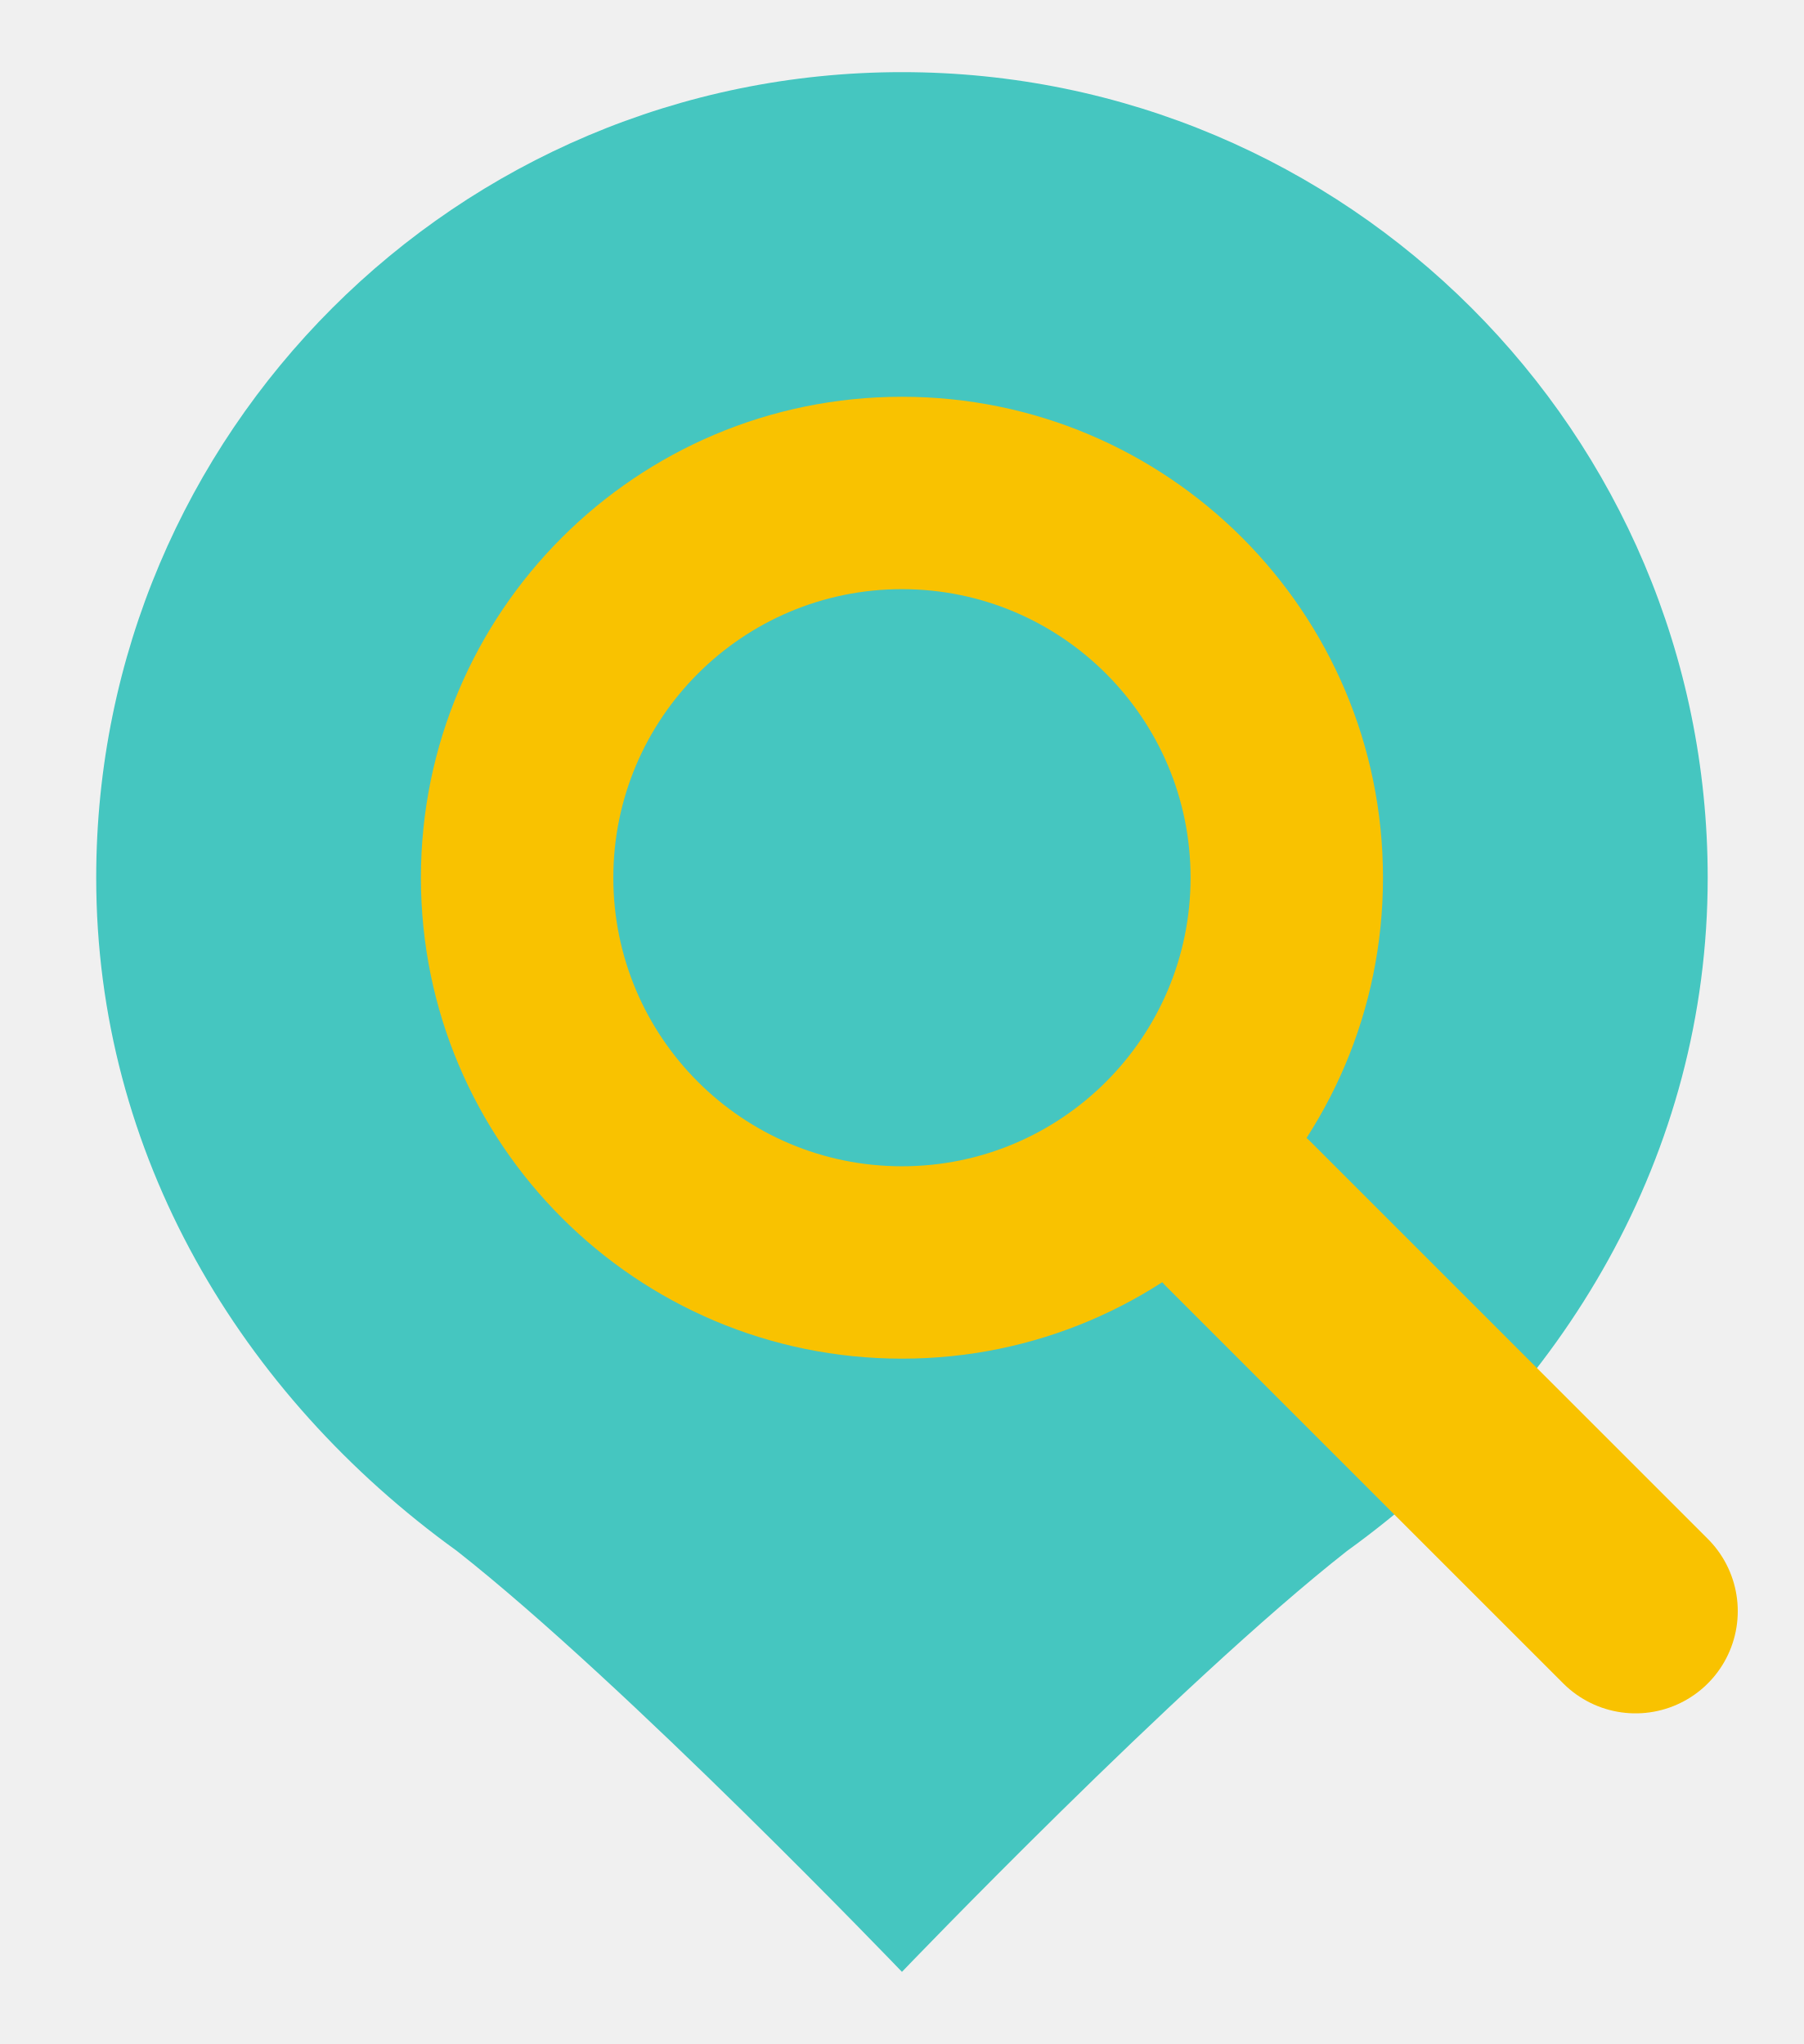
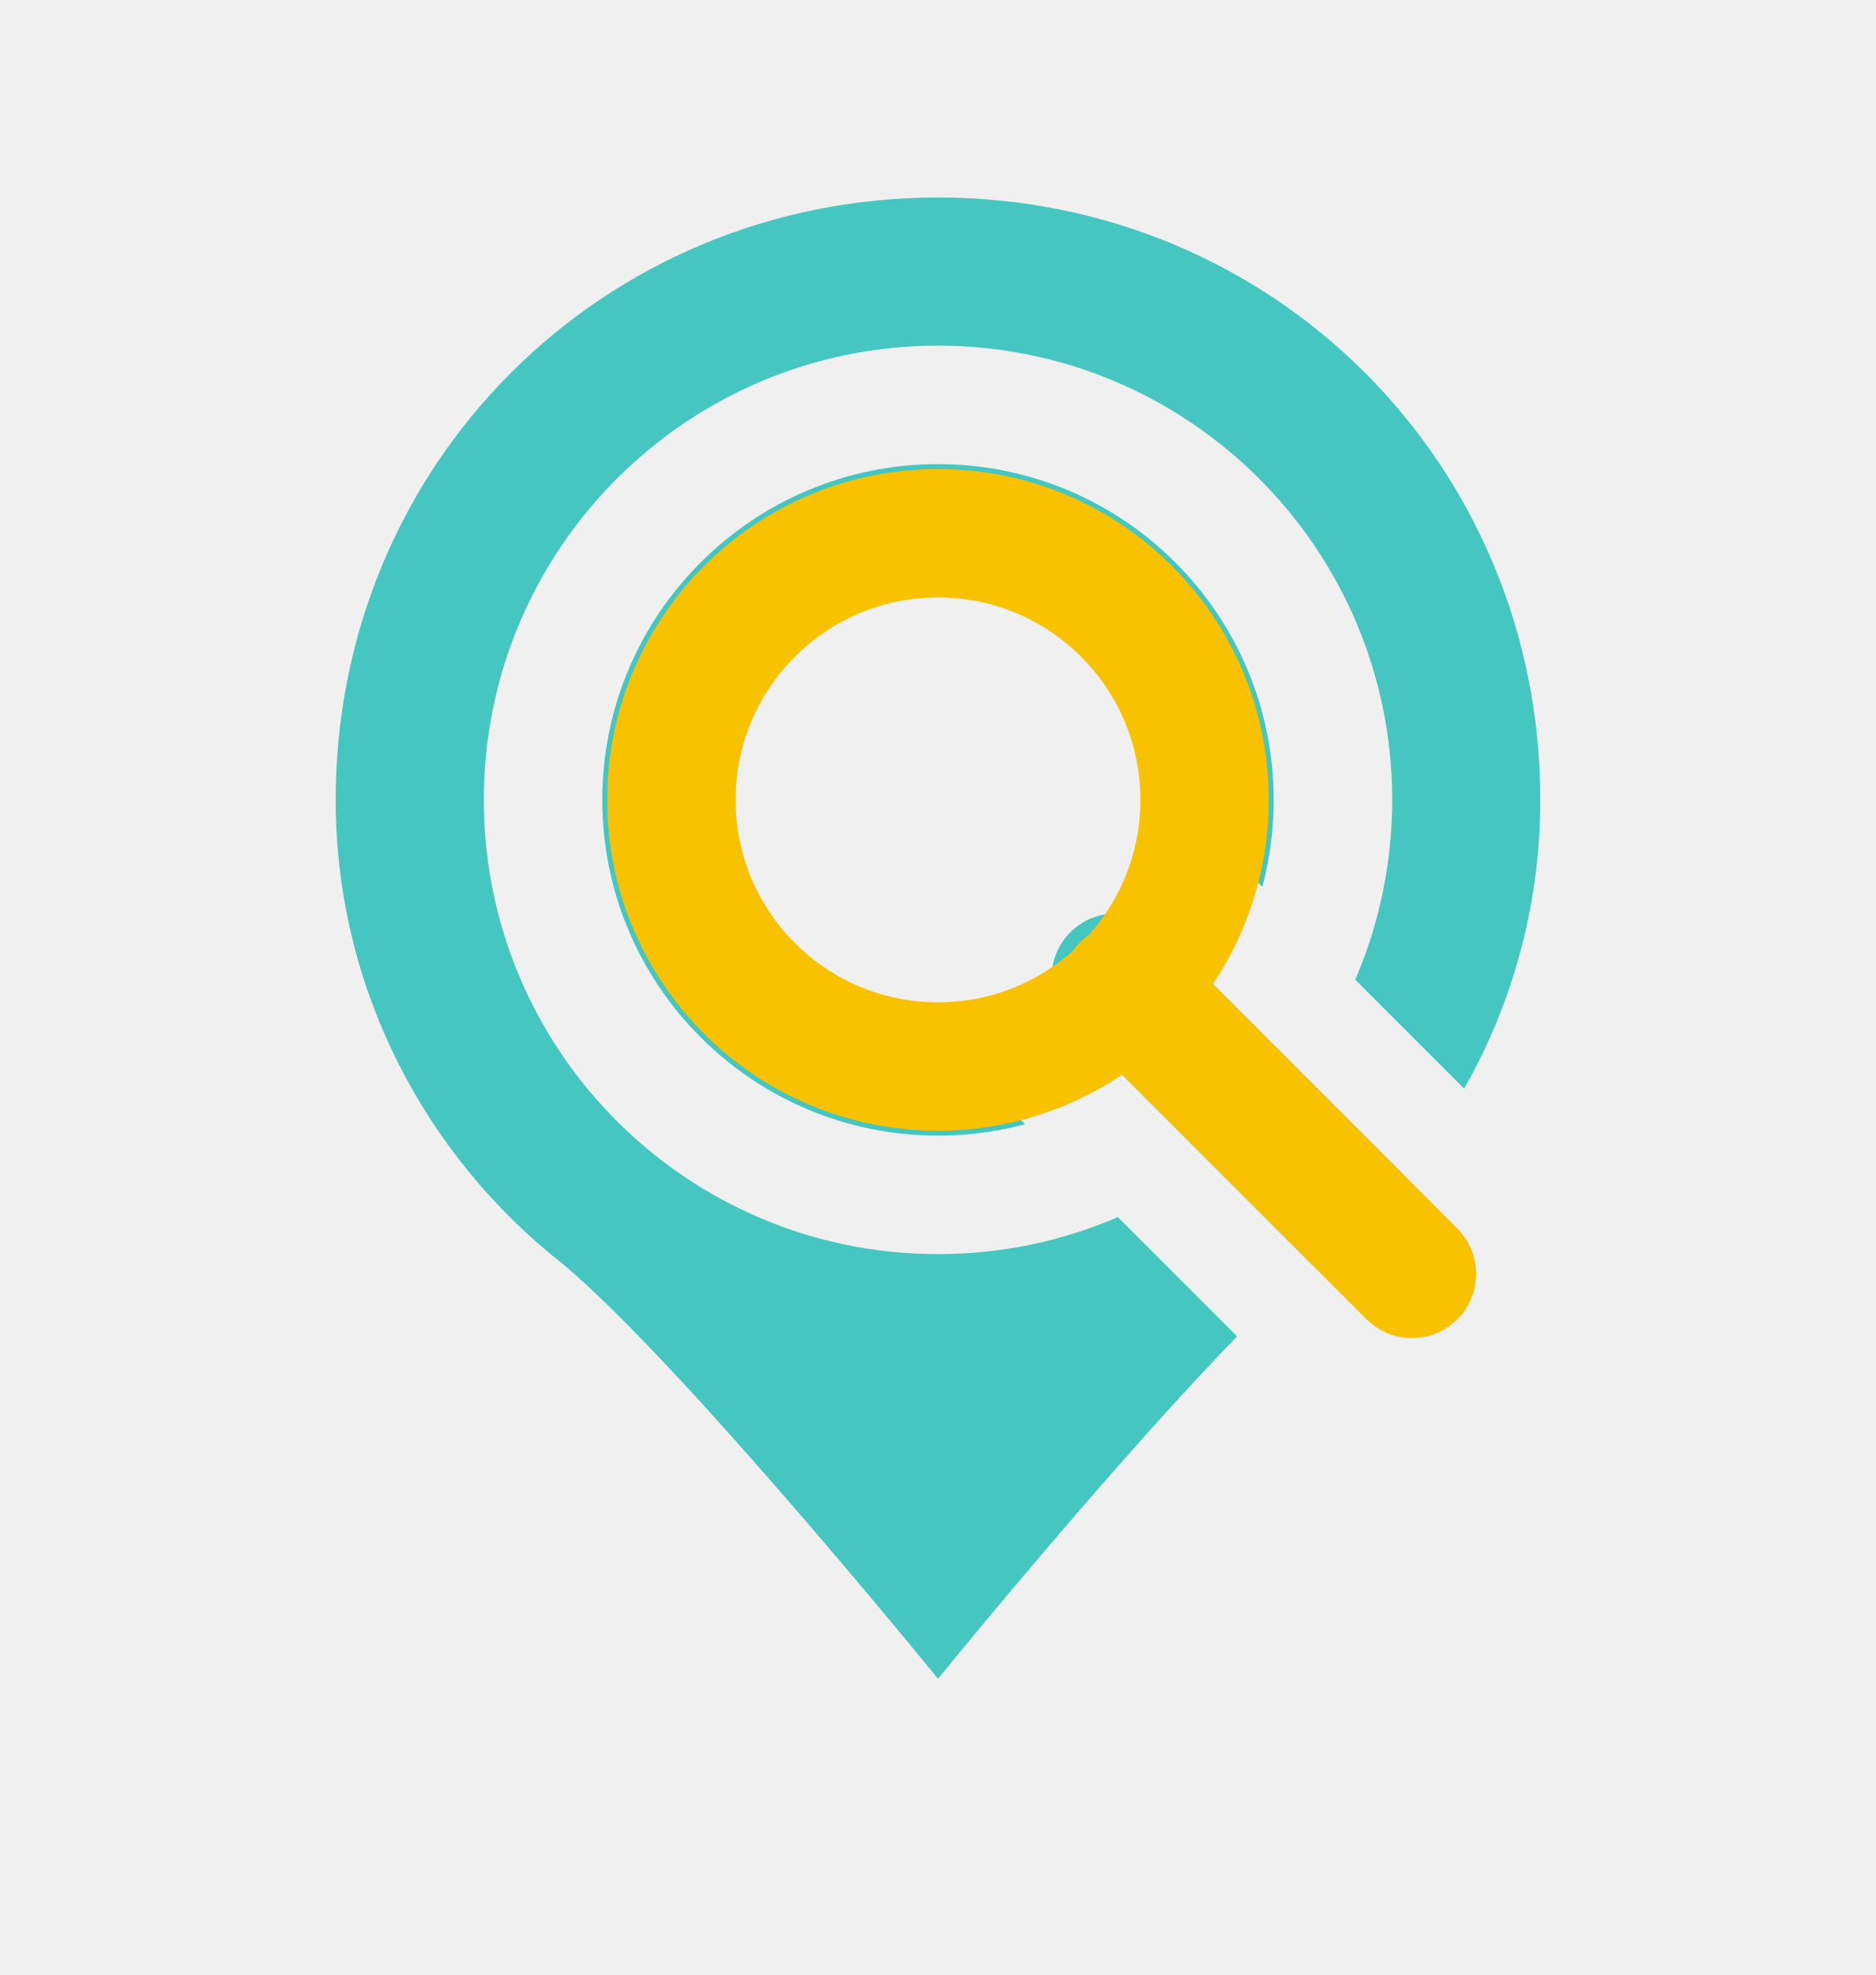
- <svg xmlns="http://www.w3.org/2000/svg" viewBox="0 0 150 170">
-   <path fill="#45C6C0" d="     M 75 6     C 38 6 8 36 8 73     C 8 96 20 116 38 129     C 52 140 75 164 75 164     C 75 164 98 140 112 129     C 130 116 142 96 142 73     C 142 36 112 6 75 6 Z   " />
-   <circle cx="75" cy="73" r="40" fill="#F9C200" />
-   <circle cx="75" cy="73" r="24" fill="#45C6C0" />
-   <line x1="103" y1="101" x2="136" y2="134" stroke="#F9C200" stroke-width="17" stroke-linecap="round" />
+ <svg xmlns="http://www.w3.org/2000/svg" viewBox="-20 -12 190 200">
+   <defs>
+     <mask id="m">
+       <rect x="-20" y="-12" width="190" height="200" fill="white" />
+       <circle cx="75" cy="69" r="46" fill="black" />
+       <circle cx="75" cy="69" r="34" fill="white" />
+       <circle cx="75" cy="69" r="21" fill="black" />
+       <line x1="91" y1="85" x2="132" y2="126" stroke="black" stroke-width="34" stroke-linecap="round" />
+       <line x1="93" y1="87" x2="123" y2="117" stroke="white" stroke-width="13" stroke-linecap="round" />
+     </mask>
+   </defs>
+   <path fill="#45C6C0" mask="url(#m)" d="     M 75 8     C 41 8 14 35 14 69     C 14 88 23 105 37 116     C 49 126 75 158 75 158     C 75 158 101 126 113 116     C 127 105 136 88 136 69     C 136 35 109 8 75 8 Z   " />
+   <circle cx="75" cy="69" r="27" fill="none" stroke="#F9C200" stroke-width="13" />
+   <line x1="94" y1="88" x2="123" y2="117" stroke="#F9C200" stroke-width="13" stroke-linecap="round" />
</svg>
